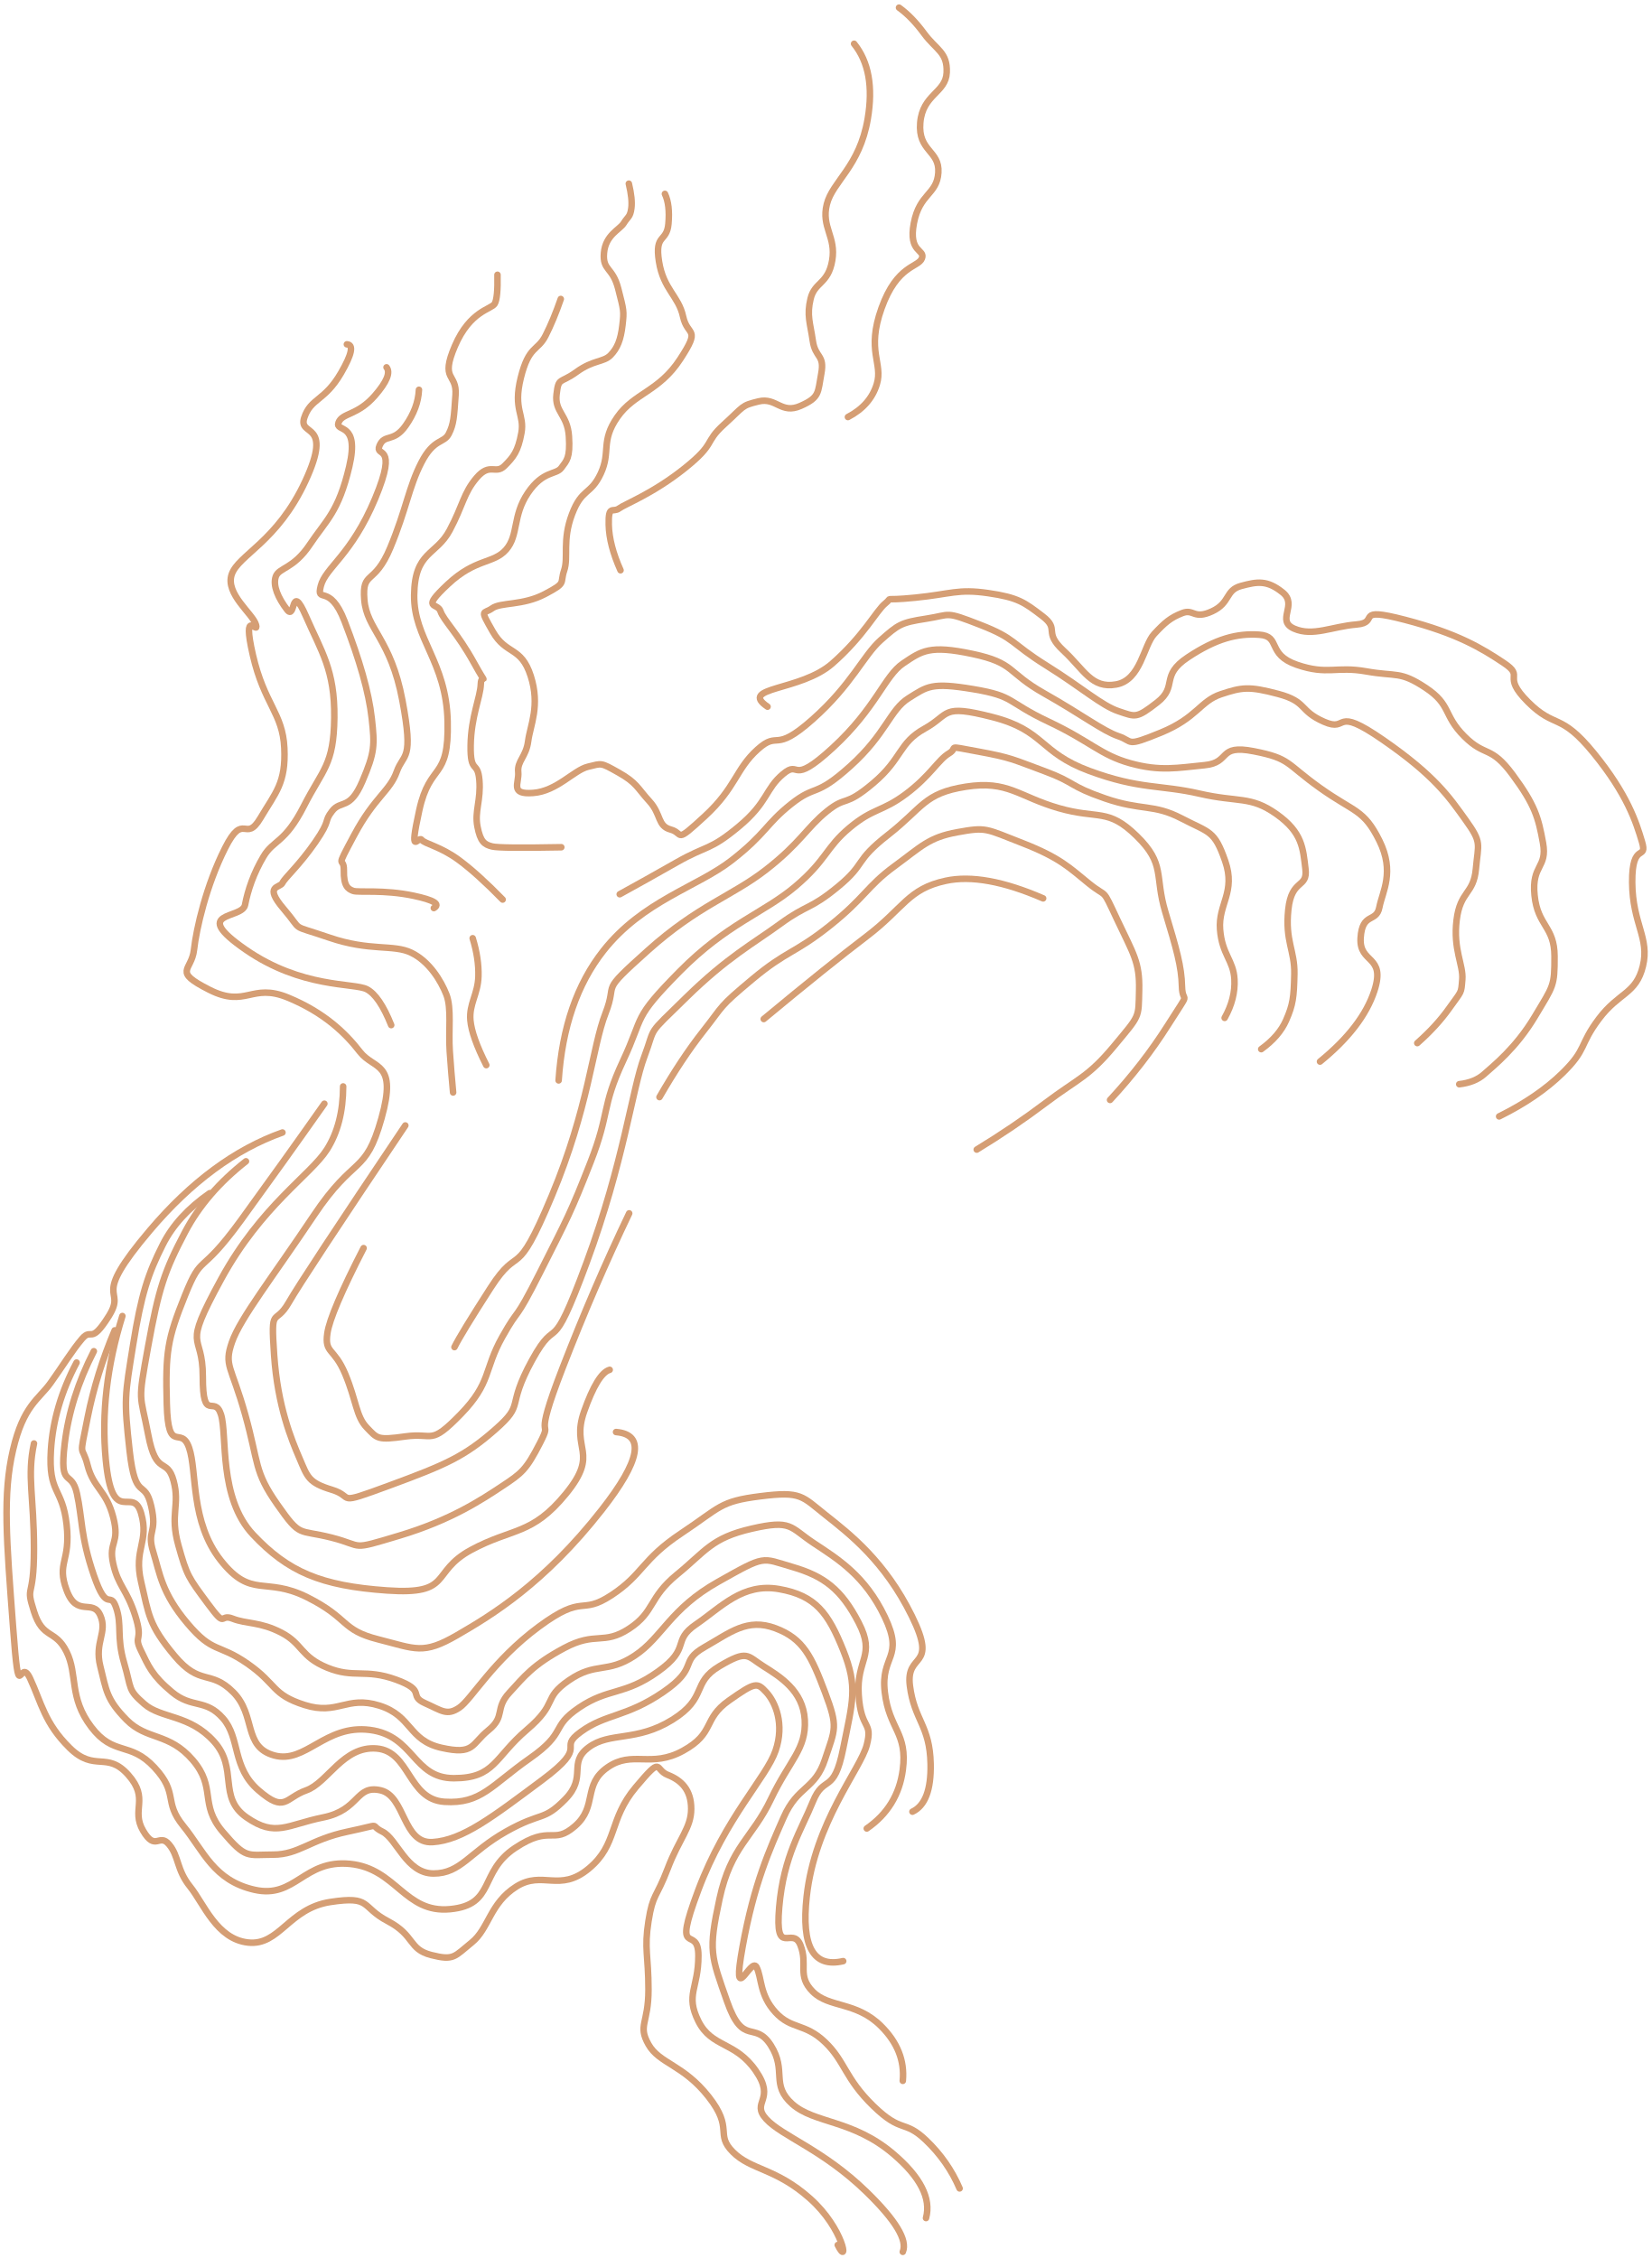
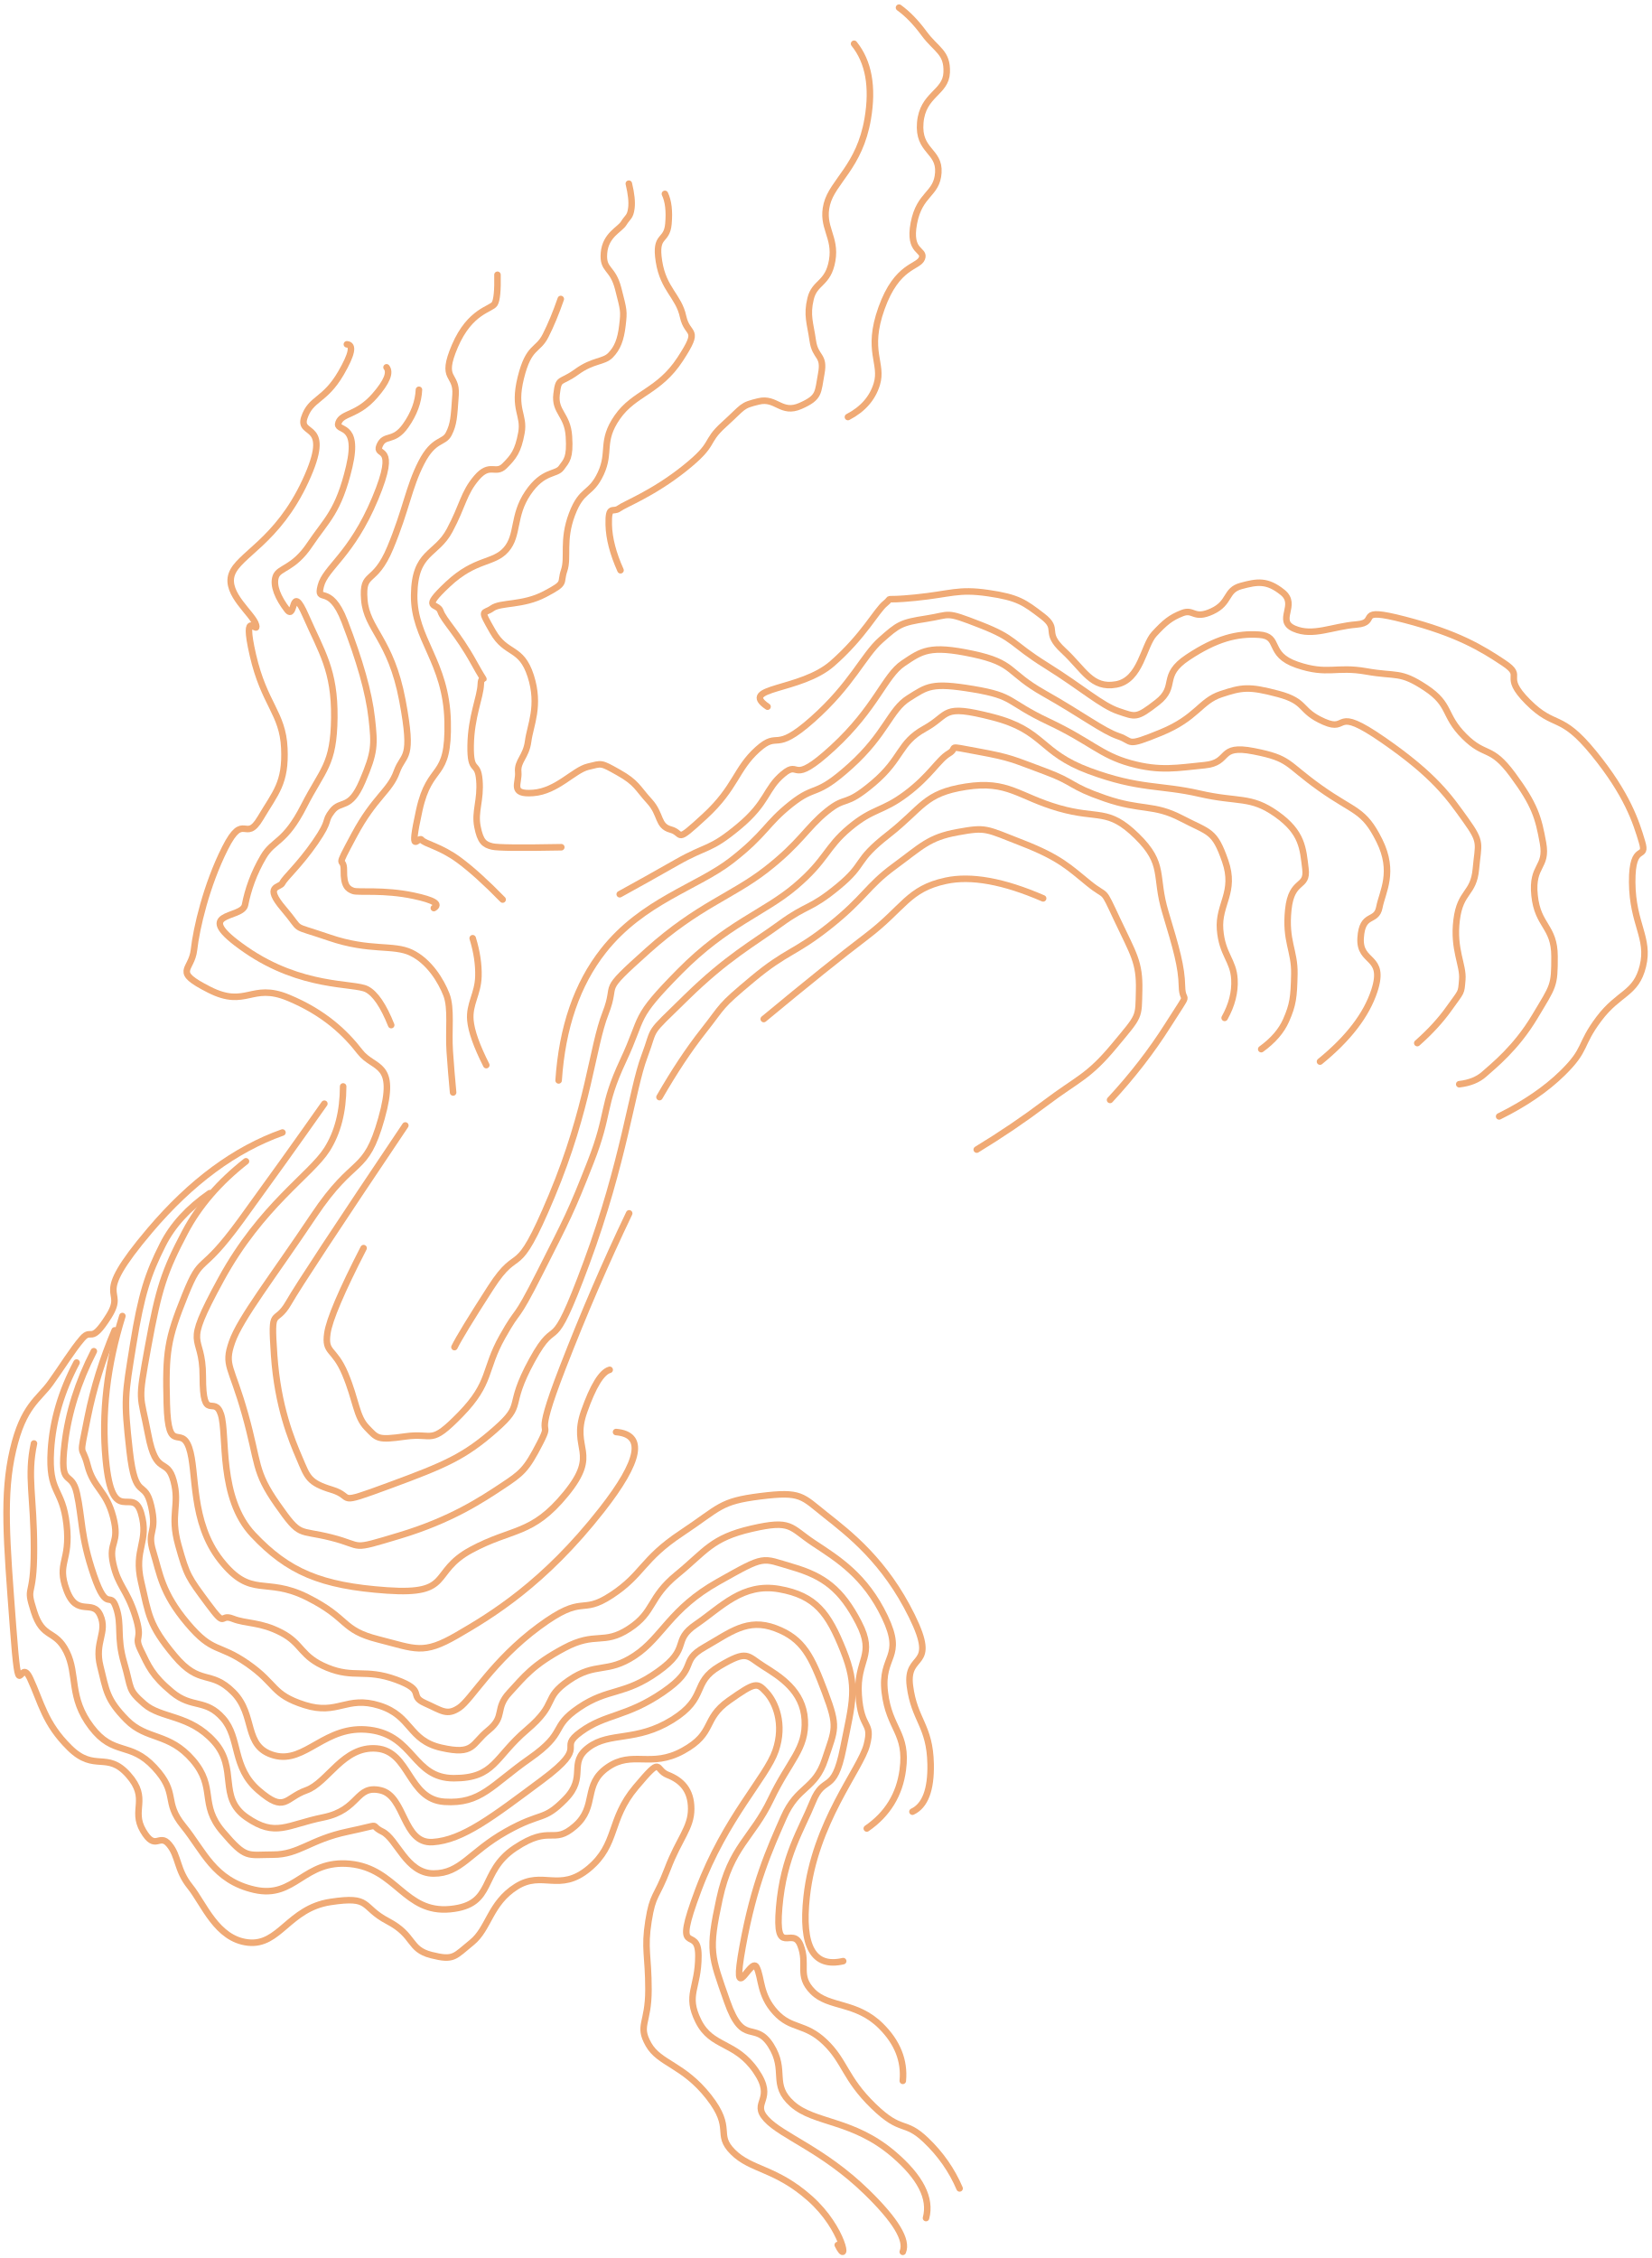
<svg xmlns="http://www.w3.org/2000/svg" width="506px" height="692px" viewBox="0 0 506 692" version="1.1">
  <g id="Website" stroke="none" stroke-width="1" fill="none" fill-rule="evenodd" stroke-linecap="round">
-     <g id="texture-vector" transform="translate(1.107548, 1.464654)" stroke="#D59E74" stroke-width="2">
+     <g id="texture-vector" transform="translate(1.107548, 1.464654)" stroke="#f0aa75" stroke-width="2">
      <path d="M255.627,686.55 C259.084,693.538 257.591,681.586 247.07,672.255 C236.55,662.924 229.08,663.656 223.49,658.045 C217.901,652.435 223.848,651.05 216.07,641.138 C208.293,631.226 200.954,631.007 197.619,625.074 C194.285,619.141 197.619,618.807 197.619,608.307 C197.619,597.807 196.26,595.865 197.619,587.307 C198.978,578.75 200.007,580.408 203.513,571.191 C207.019,561.974 210.713,558.733 210.713,552.886 C210.713,547.039 207.676,544.104 203.513,542.476 C199.35,540.847 202.177,536.229 193.741,546.245 C185.304,556.261 188.32,563.71 179.326,571.191 C170.332,578.672 165.201,571.607 157.096,576.727 C148.991,581.848 148.741,589.601 143.455,593.854 C138.169,598.108 138.076,599.479 131.047,597.689 C124.017,595.898 126.125,591.71 117.748,587.307 C109.371,582.905 112.889,579.482 100.117,581.434 C87.344,583.386 84.551,594.91 74.914,593.854 C65.277,592.798 61.343,581.929 57.154,576.727 C52.964,571.525 53.763,567.435 50.704,563.795 C47.644,560.154 46.581,566.117 42.754,559.591 C38.927,553.065 44.777,549.889 38.202,542.476 C31.627,535.062 27.957,541.788 20.254,534.224 C12.551,526.66 11.554,520.306 8.121,512.937 C4.689,505.568 4.854,523.329 2.872,496.906 C0.891,470.482 -0.311,456.584 2.872,442.932 C6.055,429.279 10.705,427.485 14.389,422.357 C18.072,417.229 21.002,412.369 24.042,408.815 C27.081,405.261 26.547,410.987 32.249,401.854 C37.951,392.722 26.028,397.774 44.869,375.554 C57.43,360.742 70.957,350.76 85.45,345.611" id="Path-2-Copy" />
      <path d="M275.56,688.646 C277.069,685.069 273.366,678.946 264.452,670.277 C251.081,657.274 238.549,653.24 233.71,647.948 C228.871,642.655 236.789,642.22 230.498,633.142 C224.207,624.065 216.996,626.122 212.923,617.953 C208.851,609.785 212.923,607.994 212.923,597.891 C212.923,587.788 204.566,599.886 212.923,577.685 C221.28,555.484 233.745,543.303 236.568,535.077 C239.391,526.852 236.508,520.142 233.71,517.129 C230.912,514.115 230.44,513.953 222.286,519.699 C214.132,525.444 218.14,529.626 208.234,535.077 C198.329,540.529 192.755,534.826 185.074,540.178 C177.394,545.531 182.058,552.109 175.133,558.147 C168.207,564.185 167.864,557.483 156.721,564.899 C145.579,572.314 150.806,582.286 136.845,583.628 C122.884,584.969 120.369,571.166 106.157,569.757 C91.945,568.349 89.411,580.535 76.871,577.685 C64.331,574.834 61.306,565.767 55.078,558.147 C48.85,550.527 53.757,548.29 46.217,540.178 C38.678,532.066 33.765,536.875 26.857,527.785 C19.949,518.695 22.772,511.758 19.298,504.756 C15.823,497.753 12.037,501.019 9.306,492.409 C6.574,483.799 9.306,489.425 9.306,473.255 C9.306,457.084 7.117,451.089 9.306,440.914" id="Path-3-Copy" />
      <path d="M282.675,678.296 C284.3,672.281 280.967,665.739 272.676,658.669 C260.24,648.063 248.485,649.367 241.721,643.37 C234.957,637.373 240.099,633.189 235.136,625.384 C230.174,617.579 226.645,625.976 221.716,611.906 C216.786,597.835 215.906,596.572 219.396,580.456 C222.887,564.339 229.449,561.877 235.136,549.937 C240.824,537.996 246.034,534.561 245.521,525.61 C245.008,516.659 237.874,512.351 232.8,509.155 C227.725,505.959 228.095,504.024 219.396,509.155 C210.698,514.286 215.905,518.784 204.905,525.61 C193.905,532.437 185.814,529.206 179.306,534.035 C172.797,538.864 178.949,542.973 172.116,549.937 C165.282,556.9 165.124,553.567 153.957,559.866 C142.79,566.166 140.14,572.701 131.762,572.701 C123.383,572.701 120.575,562.061 116.074,559.866 C111.573,557.671 117.043,557.422 105.442,559.866 C93.841,562.311 90.552,566.923 82.582,566.923 C74.611,566.923 74.337,568.372 67.114,559.866 C59.891,551.36 65.262,546.428 57.96,537.929 C50.659,529.429 43.904,531.923 37.687,525.61 C31.47,519.297 31.48,516.532 29.623,509.155 C27.766,501.779 31.939,498.805 29.623,493.578 C27.307,488.35 22.47,494.403 19.306,485.87 C16.143,477.337 20.597,477.257 19.306,465.746 C18.016,454.235 13.661,456.479 14.493,442.947 C15.048,433.926 17.671,424.981 22.36,416.113" id="Path-4-Copy" />
      <path d="M292.969,669.21 C290.602,663.661 287.17,658.739 282.675,654.443 C275.933,648.001 275.313,652.478 266.545,643.961 C257.777,635.444 257.922,630.312 251.717,624.371 C245.512,618.43 241.426,620.59 236.519,615.214 C231.613,609.838 232.406,604.719 230.733,601.38 C229.06,598.041 222.936,614.597 226.463,595.142 C229.989,575.688 234.749,565.28 239.05,555.501 C243.351,545.723 248.608,547.147 251.717,537.728 C254.826,528.309 255.822,527.986 251.717,517.129 C247.611,506.271 245.127,500.752 236.519,497.536 C227.912,494.32 222.752,498.8 214.789,503.333 C206.826,507.865 213.323,509.441 202.098,517.129 C190.872,524.816 184.558,523.715 176.918,529.267 C169.279,534.819 180.083,532.868 164.996,544.093 C149.908,555.318 140.698,562.498 131.472,563.078 C122.246,563.658 123.166,548.937 115.507,547.204 C107.849,545.471 109.17,553.24 97.985,555.501 C86.801,557.762 83.384,561.694 74.462,555.501 C65.541,549.309 71.988,540.571 64.475,532.244 C56.963,523.917 48.282,525.27 43.108,520.747 C37.934,516.223 39.301,516.316 36.916,508.149 C34.531,499.982 36.36,496.646 34.474,491.183 C32.589,485.721 31.767,493.282 27.652,481.313 C23.538,469.344 24.156,463.901 22.459,456.231 C20.762,448.561 17.028,455.201 18.724,440.959 C19.855,431.464 22.831,422.023 27.652,412.635" id="Path-5-Copy" />
      <path d="M275.56,636.241 C276.143,630.041 273.906,624.435 268.849,619.425 C261.264,611.91 252.936,613.896 247.98,608.916 C243.025,603.935 246.603,600.72 244.18,594.63 C241.758,588.541 236.31,598.838 237.679,583.022 C239.048,567.205 244.508,559.333 247.98,550.724 C251.452,542.116 254.405,548.8 257.293,534.39 C260.182,519.979 261.837,515.577 257.293,504.258 C252.749,492.939 248.892,487.509 237.679,485.532 C226.466,483.555 219.904,491.097 212.24,496.314 C204.575,501.531 210.888,503.444 200.509,510.834 C190.13,518.224 185.34,515.781 176.353,521.868 C167.365,527.955 172.905,529.269 161.201,537.457 C149.498,545.645 146.318,551.458 135.105,550.724 C123.891,549.991 124.562,535.242 114.314,534.39 C104.066,533.537 99.349,544.875 92.769,547.204 C86.189,549.533 86.323,554.294 78.117,547.204 C69.912,540.115 72.576,531.211 67.226,525.135 C61.876,519.058 57.773,522.214 51.635,517.129 C45.498,512.043 44.334,509.035 42.031,504.258 C39.729,499.481 42.915,501.784 40.322,493.656 C37.729,485.528 35.12,484.653 33.584,477.78 C32.048,470.906 35.737,471.783 33.584,463.5 C31.43,455.217 27.54,454.633 25.747,447.639 C23.954,440.645 23.038,446.466 25.747,432.935 C27.553,423.914 30.317,415.017 34.036,406.243" id="Path-6-Copy" />
      <path d="M257.293,599.552 C248.162,601.672 244.43,595.098 246.097,579.83 C248.597,556.927 262.61,540.744 264.524,533.315 C266.437,525.886 262.767,528.972 262.036,517.953 C261.305,506.934 267.345,506.079 262.036,495.83 C256.727,485.582 251.417,481.572 241.729,478.755 C232.042,475.938 233.773,474.979 218.965,483.306 C204.158,491.634 201.908,500.316 193.384,505.945 C184.86,511.573 181.556,507.78 173.262,513.485 C164.968,519.19 170.213,520.27 160.306,528.696 C150.399,537.123 150.558,543.497 137.976,543.497 C125.394,543.497 125.896,530.432 112.219,528.696 C98.543,526.96 92.526,539.163 82.916,536.507 C73.307,533.852 77.412,524.176 70.364,517.129 C63.317,510.081 60.28,515.441 52.355,505.945 C44.43,496.448 44.509,493.435 42.138,483.306 C39.767,473.178 44.695,471.138 42.138,462.307 C39.582,453.476 33.326,467.127 31.311,445.908 C29.968,431.763 31.664,417.078 36.398,401.854" id="Path-7-Copy" />
      <path d="M264.524,558.905 C270.877,554.52 274.556,548.526 275.56,540.923 C277.067,529.517 271.388,528.554 270.042,517.129 C268.696,505.703 276.105,506.776 270.042,494.069 C263.979,481.362 255.573,476.285 248.233,471.422 C240.893,466.559 241.591,464.184 229.229,467.03 C216.866,469.876 215.161,473.895 206.388,481.055 C197.616,488.214 199.592,492.514 191.68,497.675 C183.769,502.836 181.526,498.413 171.829,503.599 C162.131,508.784 159.57,512.332 154.993,517.292 C150.415,522.253 153.872,524.509 148.584,528.79 C143.296,533.071 144.328,536.465 134.147,534.167 C123.967,531.869 125.22,524.396 115.141,521.242 C105.062,518.088 102.447,524.3 92.258,521.059 C82.069,517.817 83.838,514.717 74.761,508.397 C65.685,502.076 64.223,505.401 56.322,496.034 C48.42,486.667 47.918,480.843 45.839,474.11 C43.76,467.377 47.223,468.659 45.21,460.039 C43.197,451.42 40.405,459.103 38.614,443.171 C36.824,427.239 37.16,426.381 39.672,410.762 C42.184,395.144 44.276,388.897 48.778,379.973 C51.779,374.023 56.572,368.769 63.157,364.208" id="Path-8-Copy" />
      <path d="M278.517,553.754 C282.392,551.921 284.25,547.049 284.09,539.137 C283.85,527.269 279.084,525.769 277.737,515.182 C276.39,504.595 286.54,510.432 278.315,493.742 C270.091,477.052 259.33,468.71 251.965,462.885 C244.599,457.06 244.532,455.497 231.949,457.076 C219.366,458.656 219.741,460.421 207.659,468.445 C195.577,476.47 195.969,481.053 186.259,487.422 C176.549,493.79 178.145,486.626 164.017,497.07 C149.889,507.515 143.399,519.366 139.622,521.899 C135.844,524.433 134.312,522.8 129.107,520.485 C123.902,518.169 129.763,516.738 120.258,513.285 C110.753,509.833 107.428,512.993 99.171,509.611 C90.913,506.229 91.657,502.283 85.102,498.887 C78.547,495.491 74.421,496.275 70.194,494.6 C65.968,492.925 68.485,497.979 62.559,489.953 C56.632,481.927 56.18,481.527 53.539,472.044 C50.898,462.561 54.115,459.785 52.083,452.338 C50.051,444.89 46.788,451.267 44.31,438.214 C41.832,425.161 41.03,429.044 44.277,411.215 C47.524,393.387 49.285,388.089 55.624,376.088 C59.85,368.088 66.066,360.87 74.271,354.433" id="Path-9-Copy" />
      <path d="M187.686,437.405 C196.614,438.168 195.166,446.107 183.34,461.223 C165.602,483.897 149.476,493.577 138.984,499.659 C128.491,505.741 126.308,503.857 114.809,500.951 C103.309,498.044 106.015,494.546 93.066,488.054 C80.117,481.563 75.987,488.684 66.563,476.765 C57.139,464.846 59.341,449.466 56.848,442.246 C54.354,435.027 50.441,444.806 50.009,428.834 C49.577,412.863 50.178,408.936 55.584,395.536 C60.99,382.137 59.843,390.237 72.738,372.499 C81.334,360.673 89.853,348.768 98.295,336.782" id="Path-10-Copy" />
      <path d="M185.734,418.337 C183.27,419.024 180.654,423.289 177.887,431.132 C173.737,442.895 182.784,443.526 172.328,456.334 C161.873,469.143 155.946,466.686 143.278,473.53 C130.611,480.373 137.883,487.375 117.502,485.954 C97.121,484.532 87.155,480.193 76.471,468.87 C65.787,457.546 68.601,438.252 66.615,432.022 C64.63,425.792 61.029,434.887 61.046,420.468 C61.063,406.048 54.341,413.11 66.664,390.549 C78.987,367.988 94.153,358.613 99.09,350.814 C102.381,345.615 104.035,339.174 104.052,331.491" id="Path-11-Copy" />
      <path d="M105.196,104.06 C107.342,104.16 106.74,107.095 103.391,112.864 C98.367,121.517 94.131,120.507 92.141,126.546 C90.151,132.586 101.151,127.249 92.496,145.937 C83.84,164.624 71.972,168.536 69.905,174.556 C67.837,180.576 76.463,186.679 77.346,190.046 C78.228,193.413 72.902,184.136 76.383,199.27 C79.864,214.404 85.528,217.017 86.026,227.782 C86.524,238.548 83.361,241.387 78.696,249.262 C74.031,257.137 73.636,246.994 67.866,258.439 C62.096,269.884 59.077,283.071 58.34,289.638 C57.603,296.205 51.629,296.066 62.996,301.838 C74.362,307.61 75.899,299.628 87.134,304.259 C98.368,308.89 104.846,315.266 109.19,320.88 C113.533,326.495 120.76,323.68 115.789,341.3 C110.819,358.92 107.654,352.186 95.028,371.085 C82.401,389.984 72.484,402.586 69.973,409.878 C67.461,417.171 69.79,416.906 74.031,432.052 C78.273,447.197 76.683,449.321 83.902,459.62 C91.122,469.919 90.112,467.133 100.46,469.756 C110.809,472.379 105.638,473.853 121.382,469.12 C137.126,464.387 146.528,458.125 152.681,454.057 C158.834,449.989 160.141,449.022 164.427,440.662 C168.713,432.303 161.611,442.712 171.314,417.714 C177.784,401.049 184.581,385.273 191.708,370.385" id="Path-12-Copy" />
      <path d="M117.35,111.109 C118.608,112.699 117.428,115.579 113.809,119.747 C108.38,126 103.743,124.993 102.632,128.062 C101.52,131.131 109.215,127.542 105.922,141.523 C102.629,155.505 98.854,157.917 93.829,165.438 C88.805,172.959 84.38,172.444 83.407,175.228 C82.434,178.012 84.158,181.827 86.86,185.378 C89.562,188.929 87.894,176.508 92.649,187.374 C97.405,198.24 101.507,203.907 101.345,218.472 C101.183,233.038 97.798,234.227 92.001,245.602 C86.204,256.976 82.732,255.858 79.673,260.994 C76.615,266.13 74.858,271.332 73.986,275.856 C73.114,280.38 56.923,277.61 74.168,289.555 C91.412,301.5 107.41,299.686 111.3,301.703 C113.894,303.048 116.386,306.711 118.777,312.692" id="Path-13-Copy" />
      <path d="M123.106,343.452 C102.135,374.656 90.225,392.751 87.376,397.737 C83.102,405.217 81.805,398.017 82.901,413.819 C83.997,429.622 88.236,439.767 90.686,445.477 C93.137,451.187 93.39,452.913 100.618,455.104 C107.846,457.296 100.935,460.168 118.181,453.812 C135.428,447.457 141.18,444.964 150.612,436.682 C160.044,428.4 153.732,430.369 161.943,415.385 C170.154,400.401 167.225,416.407 178.653,385.512 C190.082,354.617 192.598,332.348 196.328,322.431 C200.058,312.514 196.664,316.478 209.243,304.175 C221.822,291.872 229.634,287.774 238.016,281.657 C246.399,275.54 247.035,277.43 255.748,270.239 C264.46,263.048 260.487,262.647 271.113,254.341 C281.739,246.036 282.014,241.644 294.902,239.636 C307.79,237.627 311.041,242.659 323.333,246.204 C335.625,249.748 338.321,246.045 347.221,254.722 C356.121,263.4 352.65,266.869 356.03,278.084 C359.41,289.299 360.982,294.755 361.114,300.815 C361.247,306.876 364.31,300.873 356.788,312.755 C351.774,320.676 345.871,328.301 339.078,335.628" id="Path-14-Copy" />
      <path d="M127.28,117.991 C127.107,121.712 125.756,125.365 123.227,128.951 C119.434,134.33 116.769,131.366 115.193,135.132 C113.616,138.897 121.169,133.861 113.863,151.316 C106.557,168.772 98.609,172.457 97.193,178.136 C95.776,183.815 99.89,176.977 104.485,188.912 C109.08,200.847 111.921,210.586 112.827,218.745 C113.733,226.904 113.784,229.033 109.937,238.012 C106.089,246.99 103.374,243.613 100.684,247.085 C97.993,250.558 100.469,249.46 95.517,256.622 C90.566,263.784 86.215,267.497 85.449,269.121 C84.683,270.745 79.573,269.766 85.853,277.109 C92.133,284.451 87.229,281.569 99.775,285.872 C112.321,290.176 119.445,287.839 124.962,290.524 C130.478,293.208 134.052,299.131 135.696,303.351 C137.339,307.571 136.28,314.301 136.719,320.71 C137.012,324.982 137.356,329.194 137.751,333.344" id="Path-15-Copy" />
      <path d="M110.32,381.039 C103.524,394.269 99.822,402.97 99.214,407.143 C98.302,413.402 101.282,411.467 104.696,419.636 C108.11,427.805 108.018,432.65 111.287,436.031 C114.555,439.412 114.458,439.978 123.174,438.75 C131.889,437.521 130.585,441.701 140.047,431.976 C149.509,422.25 147.155,418.377 152.788,408.311 C158.421,398.246 156.103,404.896 164.48,388.317 C172.857,371.737 173.852,370.051 179.852,354.747 C185.852,339.442 183.164,337.929 189.816,323.687 C196.469,309.446 192.597,311.036 207.158,296.288 C221.718,281.541 232.959,278.38 242.605,270.22 C252.251,262.06 251.941,258.328 259.262,252.21 C266.584,246.093 269.136,247.407 276.553,241.856 C283.97,236.305 286.418,231.385 289.67,229.453 C292.923,227.521 288.082,226.91 298.492,228.826 C308.901,230.742 309.197,231.256 318.908,234.835 C328.619,238.414 326.318,239.345 337.538,243.215 C348.759,247.085 352.339,244.838 360.973,249.342 C369.607,253.847 371.059,252.91 374.363,262.426 C377.668,271.943 372.185,275.623 372.791,283.375 C373.397,291.128 376.894,292.809 377.198,298.691 C377.401,302.612 376.4,306.544 374.194,310.487" id="Path-16-Copy" />
      <path d="M138.166,411.378 C139.49,408.678 143.186,402.614 149.256,393.185 C158.36,379.043 156.606,392.238 167.971,365.077 C179.337,337.916 180.386,319.446 184.428,309.132 C188.47,298.817 182.022,303.628 197.473,289.797 C212.925,275.967 223.163,273.227 233.654,265.071 C244.144,256.916 246.123,252.163 252.298,247.177 C258.474,242.191 257.536,246.135 266.511,238.543 C275.485,230.95 274.248,226.268 282.245,221.842 C290.242,217.416 287.072,214.193 303.082,218.302 C319.093,222.412 317.328,229.1 332.726,234.798 C348.124,240.496 354.509,239.002 366.476,241.762 C378.442,244.522 382.096,242.368 390.086,248.03 C398.077,253.691 398.193,258.607 398.954,264.776 C399.716,270.944 394.72,267.605 393.7,277.295 C392.679,286.984 395.704,289.854 395.558,297.01 C395.412,304.166 395.143,306.42 393.007,311.269 C391.583,314.502 389.049,317.434 385.404,320.066" id="Path-17-Copy" />
      <path d="M170.087,329.645 C171.172,313.394 175.736,300.156 183.778,289.931 C195.841,274.593 212.674,270.356 223.172,262.152 C233.67,253.948 233.534,251.146 241.333,244.952 C249.132,238.758 248.533,243.179 259.482,233.314 C270.431,223.45 271.617,216.089 277.351,212.502 C283.085,208.915 284.283,207.581 297.161,209.741 C310.04,211.901 307.196,213.549 320.207,219.69 C333.219,225.832 336.085,229.884 345.259,232.444 C354.434,235.004 359.791,233.834 368.037,233.036 C376.283,232.239 371.863,226.548 383.165,228.778 C394.467,231.008 392.795,232.454 403.418,240.017 C414.042,247.579 416.807,246.489 421.607,256.143 C426.406,265.796 422.537,271.765 421.607,276.602 C420.677,281.439 416.347,278.013 415.865,286.012 C415.382,294.012 423.707,291.12 420.062,302.209 C417.632,309.601 412.084,316.823 403.418,323.875" id="Path-18-Copy" />
      <path d="M147.918,324.96 C144.965,319.123 143.341,314.543 143.047,311.222 C142.606,306.241 145.355,303.204 145.507,297.748 C145.609,294.11 145.023,290.218 143.75,286.07" id="Path-19-Copy" />
      <path d="M131.844,276.83 C133.923,275.634 131.876,274.378 125.701,273.061 C116.439,271.087 108.715,272.138 107.127,271.561 C105.538,270.985 104.185,270.079 104.274,265.281 C104.363,260.482 101.206,266.073 107.445,254.432 C113.683,242.79 118.341,241.004 120.465,235.067 C122.589,229.13 125.742,231.951 122.206,213.161 C118.67,194.371 111.262,191.441 110.54,182.325 C109.818,173.209 113.581,178.217 118.502,166.383 C123.423,154.549 124.14,147.847 128.011,140.312 C131.881,132.778 134.901,134.506 136.425,131.492 C137.949,128.478 138.023,126.389 138.498,119.573 C138.973,112.758 133.657,115.39 138.302,104.562 C142.947,93.735 149.463,93.341 150.481,91.639 C151.159,90.504 151.449,87.54 151.349,82.746" id="Path-20-Copy" />
      <path d="M152.931,274.215 C147.762,268.924 143.289,264.885 139.511,262.099 C133.844,257.92 129.1,257.172 128.084,255.892 C127.068,254.611 124.091,261.785 127.386,246.822 C130.682,231.858 136.515,238.076 136.074,219.612 C135.634,201.148 125.669,194.431 125.814,180.931 C125.96,167.431 132.549,168.847 136.705,161.039 C140.861,153.23 140.896,149.724 144.964,144.95 C149.031,140.176 150.757,144.068 153.504,141.32 C156.25,138.572 157.635,136.891 158.682,131.225 C159.728,125.558 156.038,124.2 158.499,114.287 C160.959,104.374 163.649,106.196 166.082,101.404 C167.704,98.21 169.259,94.463 170.747,90.164" id="Path-21-Copy" />
      <path d="M170.909,258.184 C158.386,258.425 151.325,258.349 149.727,257.954 C147.33,257.362 146.105,256.51 145.202,251.833 C144.298,247.156 146.312,243.763 145.798,237.613 C145.283,231.463 142.991,235.909 143.125,227.001 C143.259,218.093 146.093,212.287 146.24,208.211 C146.386,204.134 148.934,210.339 144.041,201.485 C139.147,192.63 134.777,188.576 133.875,185.835 C132.973,183.094 127.661,185.533 136.167,177.561 C144.673,169.588 150.139,171.373 153.995,166.976 C157.85,162.578 155.924,156.631 160.648,149.636 C165.372,142.642 169.305,144.144 170.919,141.916 C172.534,139.689 173.68,138.95 173.245,132.261 C172.81,125.571 168.81,124.81 169.454,119.391 C170.097,113.973 170.475,116.223 175.59,112.516 C180.704,108.809 183.853,109.573 185.972,107.418 C188.091,105.263 189.129,102.652 189.645,98.221 C190.161,93.791 190.068,93.75 188.35,87.012 C186.631,80.275 183.519,81.58 183.989,76.046 C184.459,70.513 188.844,68.911 190.055,66.931 C191.266,64.951 192.026,65.111 192.383,62.32 C192.621,60.458 192.361,57.96 191.603,54.824" id="Path-22-Copy" />
      <path d="M188.813,272.589 C194.048,269.717 199.863,266.464 206.259,262.829 C215.852,257.377 216.268,259.348 225.279,251.864 C234.29,244.381 233.353,240.371 238.864,235.751 C244.375,231.131 240.867,239.898 254.145,227.666 C267.423,215.435 269.958,205.685 275.671,201.845 C281.384,198.006 283.736,196.145 296.891,198.94 C310.046,201.736 307.334,204.521 318.879,211.027 C330.425,217.534 336.909,222.568 341.643,224.16 C346.376,225.752 343.559,227.604 354.654,223.059 C365.749,218.514 366.683,213.393 373.072,211.285 C379.462,209.177 381.565,208.784 390.601,211.2 C399.637,213.617 396.83,216.292 404.656,219.732 C412.481,223.171 407.067,214.419 422.881,225.388 C438.695,236.357 442.974,242.77 448.043,249.826 C453.111,256.882 451.906,256.914 451.196,264.806 C450.485,272.697 446.394,271.459 445.28,280.512 C444.166,289.565 447.393,294.28 447.021,298.731 C446.65,303.182 446.913,302.025 443.025,307.514 C440.434,311.174 437.168,314.739 433.228,318.209" id="Path-23-Copy" />
      <path d="M200.998,334.762 C205.521,326.895 209.976,320.178 214.363,314.611 C220.945,306.262 218.93,307.421 229.5,298.602 C240.069,289.784 242.342,290.846 253.144,282.256 C263.946,273.666 264.584,270.173 272.921,264.071 C281.258,257.969 283.459,255.181 292.335,253.573 C301.21,251.964 300.757,252.432 312.287,256.935 C323.818,261.439 326.697,264.52 332.6,269.3 C338.503,274.079 336.396,269.99 341.301,280.428 C346.207,290.865 348.199,293.41 347.986,302.033 C347.772,310.657 348.333,309.455 340.345,319.073 C332.358,328.691 329.246,329.07 319.31,336.565 C312.686,341.561 305.657,346.321 298.224,350.845" id="Path-24-Copy" />
      <path d="M232.949,310.834 C246.268,299.789 256.765,291.353 264.439,285.525 C275.951,276.782 277.125,270.965 288.747,268.459 C296.494,266.789 306.434,268.588 318.566,273.855" id="Path-25-Copy" />
      <path d="M202.661,57.951 C203.723,60.184 204.083,63.238 203.741,67.112 C203.23,72.924 199.485,70.061 200.839,78.649 C202.193,87.237 206.857,89.224 208.224,95.544 C209.59,101.864 213.837,98.665 207.322,108.634 C200.808,118.603 193.251,118.927 188.073,126.382 C182.895,133.838 186.12,136.969 183,143.653 C179.879,150.337 177.237,148.048 174.182,156.138 C171.127,164.228 173.175,169.258 171.779,173.367 C170.383,177.476 172.694,177.019 165.869,180.607 C159.044,184.196 152.377,183.05 149.712,184.969 C147.047,186.888 145.768,184.845 149.91,192.1 C154.051,199.355 158.578,196.531 161.531,205.675 C164.484,214.819 161.38,220.812 160.75,225.665 C160.12,230.517 157.37,231.718 157.704,235.147 C158.039,238.577 154.98,242.107 162.299,241.545 C169.617,240.984 174.746,234.545 179.086,233.507 C183.427,232.469 182.855,232.144 188.453,235.289 C194.052,238.434 194.185,240.015 197.902,244.078 C201.618,248.141 200.313,251.659 204.442,252.769 C208.572,253.88 205.372,257.458 214.915,248.653 C224.457,239.849 224.356,234.232 231.07,228.201 C237.785,222.171 235.819,229.75 247.908,219.02 C259.997,208.29 263.445,199.459 268.823,194.693 C274.201,189.926 274.977,189.333 282.753,188.139 C290.529,186.944 288.223,185.708 299.275,190.015 C310.326,194.322 308.388,195.515 319.527,202.471 C330.665,209.426 336.484,214.769 341.694,216.505 C346.904,218.241 347.093,218.815 353.535,213.801 C359.976,208.788 354.285,205.72 362.915,199.989 C371.545,194.258 378.001,192.583 384.788,193.048 C391.575,193.513 386.966,199.06 396.36,202.28 C405.755,205.501 408.299,202.636 417.612,204.301 C426.925,205.965 427.884,204.087 435.793,209.328 C443.703,214.568 441.103,217.666 447.633,224.191 C454.162,230.716 455.652,226.75 462.469,235.985 C469.286,245.22 470.343,249.09 471.753,256.867 C473.162,264.643 468.203,263.464 469.166,272.926 C470.128,282.388 475.269,282.364 475.288,291.615 C475.305,300.865 474.982,300.495 469.237,310.117 C463.493,319.738 456.568,325.188 453.729,327.726 C451.836,329.417 449.289,330.447 446.085,330.813" id="Path-26-Copy" />
      <path d="M260.633,11.947 C265.088,17.472 266.482,25.139 264.816,34.949 C262.318,49.665 254.047,54.094 252.281,61.133 C250.515,68.171 255.18,71.06 253.927,78.35 C252.674,85.64 248.563,84.881 247.309,90.053 C246.056,95.224 247.204,97.549 247.97,102.933 C248.736,108.318 251.682,107.161 250.579,113.039 C249.476,118.918 250.14,120.308 244.218,122.932 C238.295,125.556 236.801,120.232 231.364,121.552 C225.927,122.871 227.029,122.964 220.781,128.62 C214.532,134.276 218.471,134.247 208.732,142.036 C198.994,149.825 190.44,152.99 188.586,154.369 C186.732,155.747 185.29,153.098 185.445,159.352 C185.548,163.521 186.751,168.171 189.054,173.302" id="Path-27-Copy" />
      <path d="M234.11,215.106 C225.112,208.995 244.222,210.428 253.954,201.894 C263.687,193.361 267.443,185.652 270.208,183.454 C272.974,181.257 268.341,182.808 279.362,181.703 C290.383,180.598 292.416,178.956 301.68,180.299 C310.945,181.642 312.834,183.155 318.344,187.355 C323.854,191.554 318.444,192.041 324.774,197.902 C331.104,203.762 333.406,209.67 340.963,208.296 C348.519,206.921 349.288,196.417 352.6,192.839 C355.912,189.261 357.637,187.824 361.203,186.427 C364.769,185.03 364.65,188.513 370.335,185.892 C376.019,183.27 374.309,179.431 379.243,178.107 C384.178,176.783 387.182,176.244 391.957,180.089 C396.732,183.934 389.764,188.708 395.505,191.201 C401.247,193.694 407.156,190.517 414.603,189.921 C422.05,189.325 413.364,184.289 429.442,188.483 C445.519,192.678 452.913,197.151 459.713,201.689 C466.513,206.227 458.733,205.222 467.127,213.635 C475.522,222.048 476.966,216.668 487.282,229.318 C497.598,241.968 500.285,250.461 502.086,256.502 C503.886,262.544 498.993,256.134 499.088,268.933 C499.183,281.731 504.474,285.954 502.369,294.594 C500.264,303.234 495.036,302.592 488.898,310.765 C482.759,318.938 485.312,319.988 477.72,327.414 C472.659,332.365 466.191,336.786 458.316,340.677" id="Path-28-Copy" />
      <path d="M258.747,126.339 C263.305,123.965 266.25,120.617 267.585,116.296 C269.586,109.813 264.284,106.253 269.052,92.956 C273.819,79.659 280.343,80.539 281.419,77.708 C282.496,74.878 277.192,76.123 278.954,66.922 C280.715,57.722 286.018,58.241 286.451,51.434 C286.884,44.626 280.175,44.949 280.909,36.166 C281.644,27.382 288.75,27.027 289.015,20.759 C289.28,14.491 285.807,13.867 282.066,8.777 C279.572,5.384 277.017,2.75 274.402,0.876" id="Path-29-Copy" />
    </g>
  </g>
</svg>
